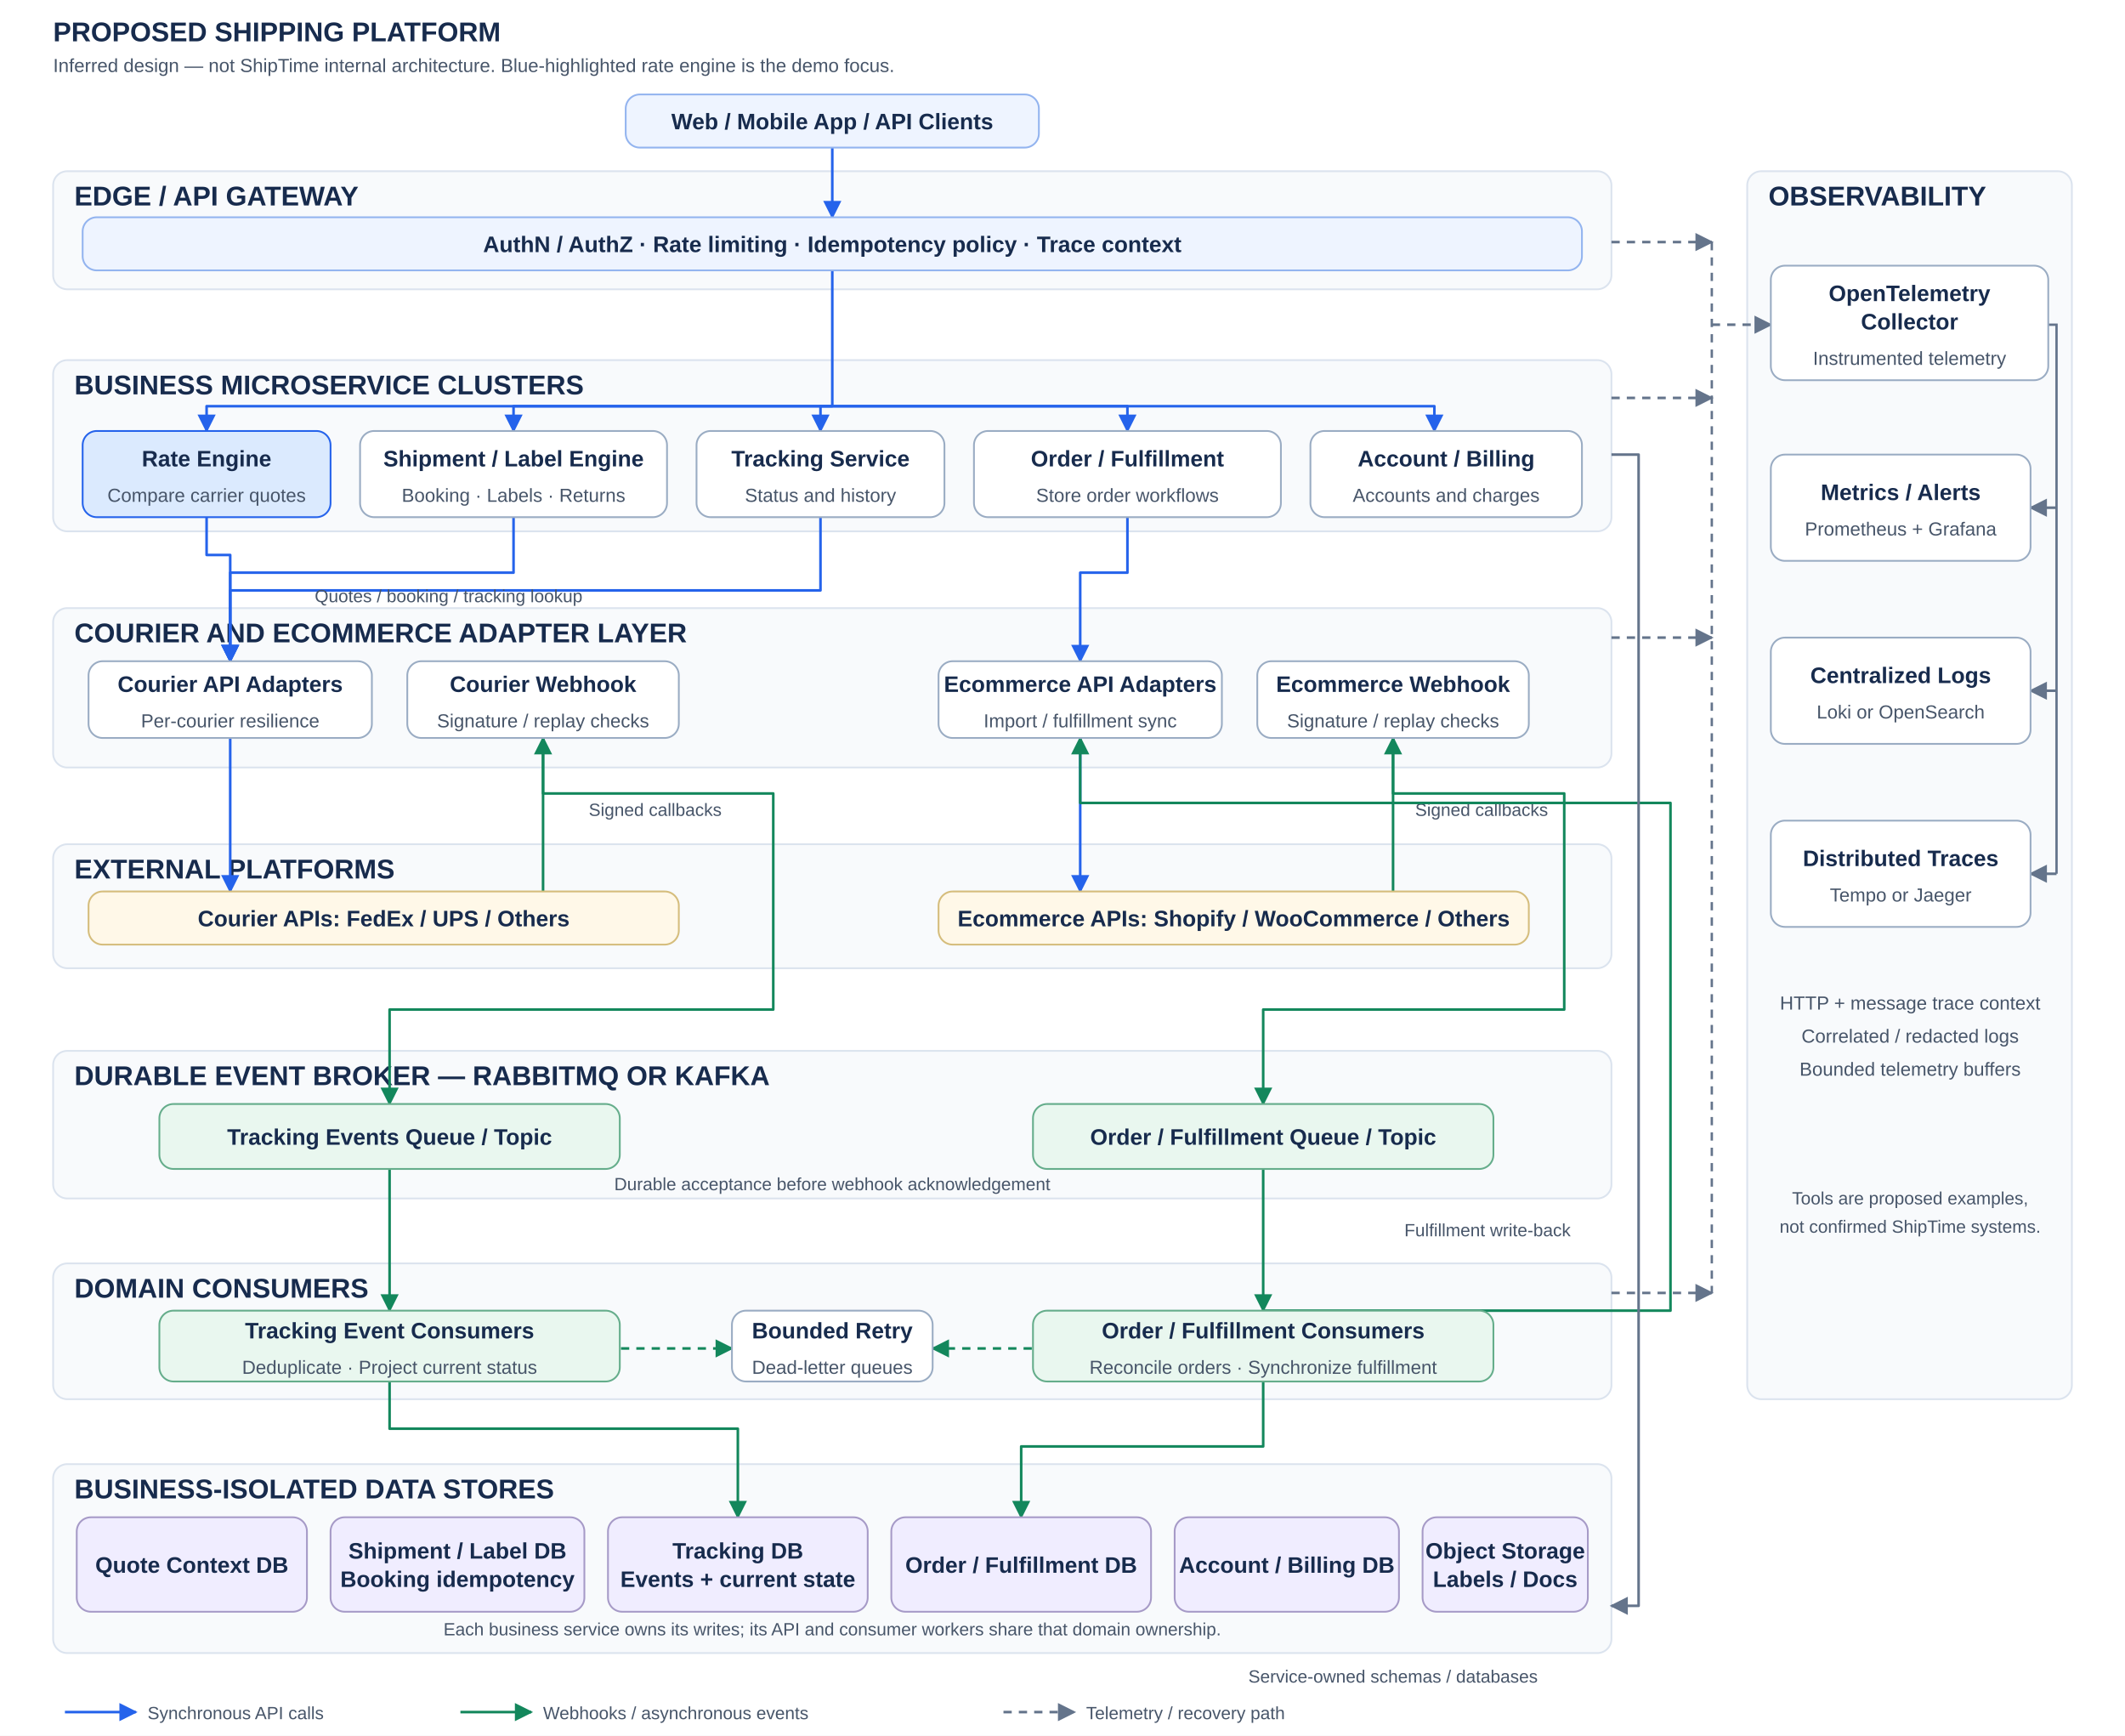
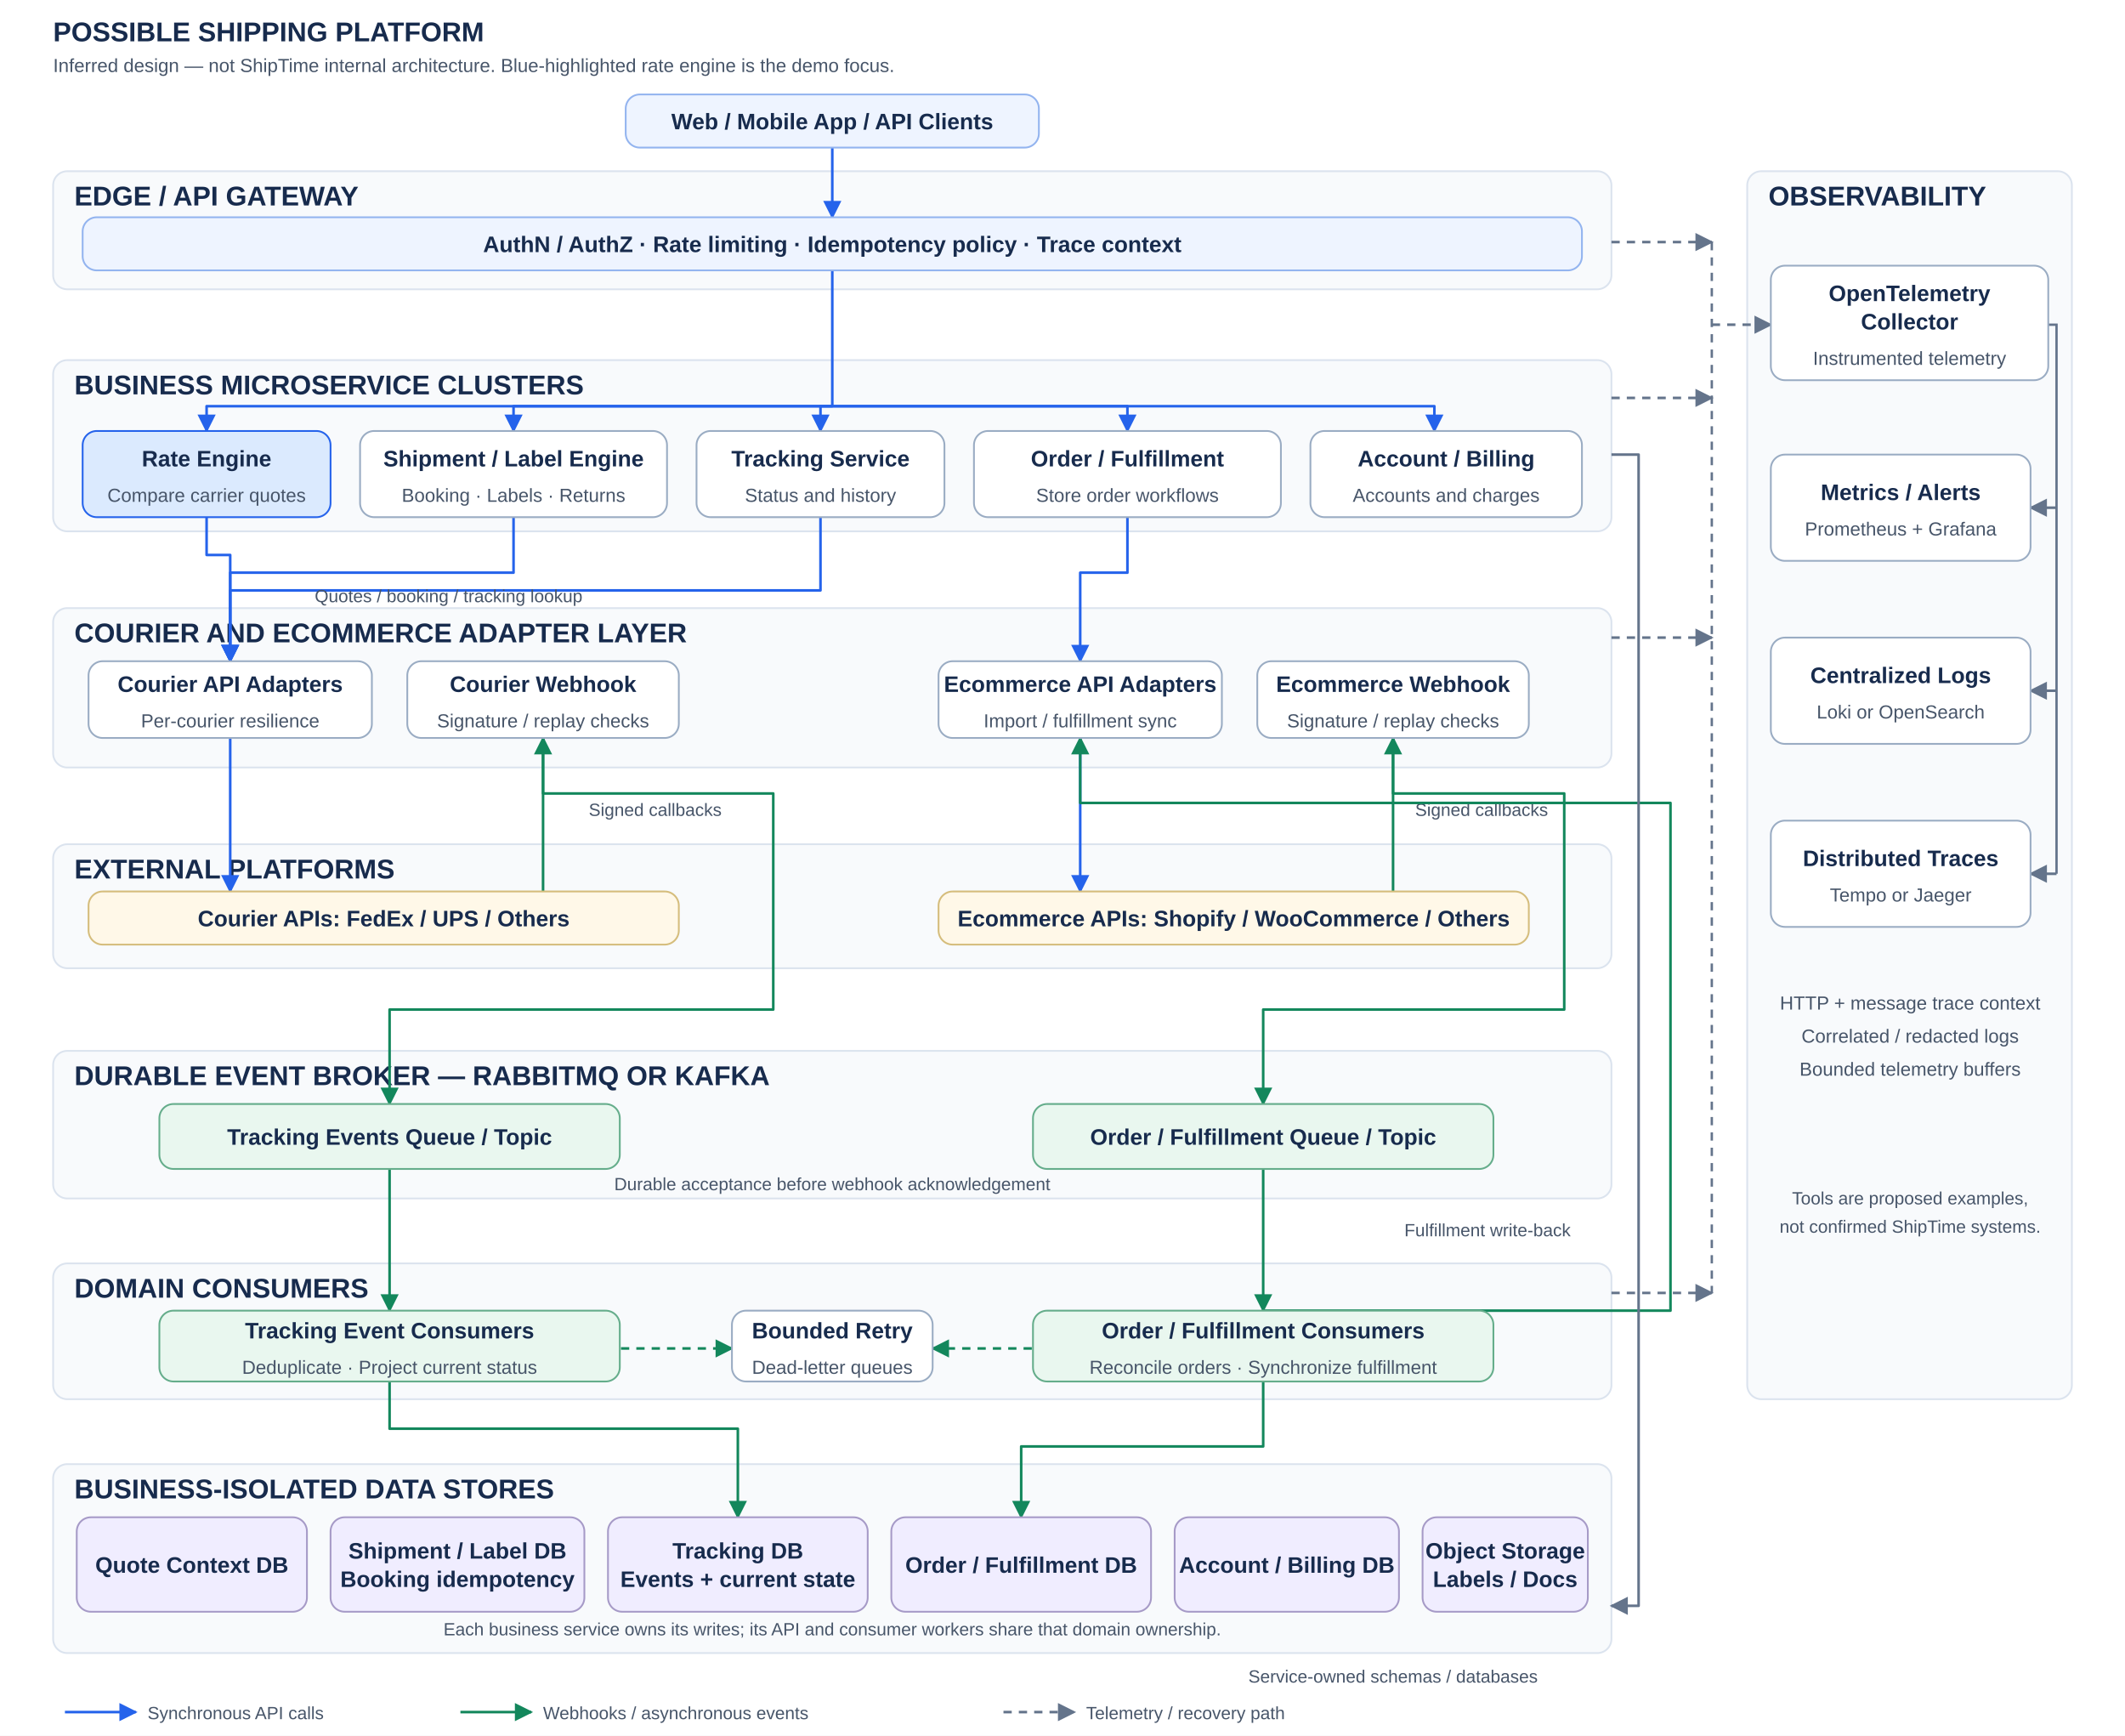
<svg xmlns="http://www.w3.org/2000/svg" width="1800" height="1470" viewBox="0 0 1800 1470" role="img" aria-labelledby="title description">
  <defs>
    <marker id="blue" viewBox="0 0 10 10" refX="9" refY="5" markerWidth="7" markerHeight="7" orient="auto-start-reverse">
      <path d="M 0 0 L 10 5 L 0 10 z" fill="#2563eb" />
    </marker>
    <marker id="green" viewBox="0 0 10 10" refX="9" refY="5" markerWidth="7" markerHeight="7" orient="auto-start-reverse">
      <path d="M 0 0 L 10 5 L 0 10 z" fill="#13875c" />
    </marker>
    <marker id="gray" viewBox="0 0 10 10" refX="9" refY="5" markerWidth="7" markerHeight="7" orient="auto-start-reverse">
      <path d="M 0 0 L 10 5 L 0 10 z" fill="#64748b" />
    </marker>
  </defs>
  <style>text{font-family:Arial,Helvetica,sans-serif;fill:#172b4d}.heading{font-size:23px;font-weight:700}.label{font-size:19px;font-weight:600}.detail{font-size:16px;fill:#475569}.small{font-size:15px;fill:#475569}</style>
  <rect width="1800" height="1470" fill="#fff" />
-   <text x="45" y="35" text-anchor="start" class="heading">PROPOSED SHIPPING PLATFORM</text>
+   <text x="45" y="35" text-anchor="start" class="heading">POSSIBLE SHIPPING PLATFORM</text>
  <text x="45" y="61" text-anchor="start" class="detail">Inferred design — not ShipTime internal architecture. Blue-highlighted rate engine is the demo focus.</text>
  <rect x="45" y="145" width="1320" height="100" rx="12" fill="#f8fafc" stroke="#dbe3ee" stroke-width="1.5" />
  <text x="63" y="174" text-anchor="start" class="heading">EDGE / API GATEWAY</text>
  <rect x="45" y="305" width="1320" height="145" rx="12" fill="#f8fafc" stroke="#dbe3ee" stroke-width="1.5" />
  <text x="63" y="334" text-anchor="start" class="heading">BUSINESS MICROSERVICE CLUSTERS</text>
  <rect x="45" y="515" width="1320" height="135" rx="12" fill="#f8fafc" stroke="#dbe3ee" stroke-width="1.5" />
  <text x="63" y="544" text-anchor="start" class="heading">COURIER AND ECOMMERCE ADAPTER LAYER</text>
  <rect x="45" y="715" width="1320" height="105" rx="12" fill="#f8fafc" stroke="#dbe3ee" stroke-width="1.5" />
  <text x="63" y="744" text-anchor="start" class="heading">EXTERNAL PLATFORMS</text>
  <rect x="45" y="890" width="1320" height="125" rx="12" fill="#f8fafc" stroke="#dbe3ee" stroke-width="1.5" />
  <text x="63" y="919" text-anchor="start" class="heading">DURABLE EVENT BROKER — RABBITMQ OR KAFKA</text>
  <rect x="45" y="1070" width="1320" height="115" rx="12" fill="#f8fafc" stroke="#dbe3ee" stroke-width="1.5" />
  <text x="63" y="1099" text-anchor="start" class="heading">DOMAIN CONSUMERS</text>
  <rect x="45" y="1240" width="1320" height="160" rx="12" fill="#f8fafc" stroke="#dbe3ee" stroke-width="1.5" />
  <text x="63" y="1269" text-anchor="start" class="heading">BUSINESS-ISOLATED DATA STORES</text>
  <rect x="1480" y="145" width="275" height="1040" rx="12" fill="#f8fafc" stroke="#dbe3ee" stroke-width="1.5" />
  <text x="1498" y="174" text-anchor="start" class="heading">OBSERVABILITY</text>
  <path d="M 705 125 L 705 184" fill="none" stroke="#2563eb" stroke-width="2.2" stroke-linejoin="round" marker-end="url(#blue)" />
  <path d="M 705 229 L 705 344 L 175 344 L 175 365" fill="none" stroke="#2563eb" stroke-width="2.2" stroke-linejoin="round" marker-end="url(#blue)" />
  <path d="M 705 344 L 435 344 L 435 365" fill="none" stroke="#2563eb" stroke-width="2.2" stroke-linejoin="round" marker-end="url(#blue)" />
  <path d="M 705 344 L 695 344 L 695 365" fill="none" stroke="#2563eb" stroke-width="2.2" stroke-linejoin="round" marker-end="url(#blue)" />
  <path d="M 705 344 L 955 344 L 955 365" fill="none" stroke="#2563eb" stroke-width="2.2" stroke-linejoin="round" marker-end="url(#blue)" />
  <path d="M 705 344 L 1215 344 L 1215 365" fill="none" stroke="#2563eb" stroke-width="2.2" stroke-linejoin="round" marker-end="url(#blue)" />
  <path d="M 175 438 L 175 470 L 195 470 L 195 560" fill="none" stroke="#2563eb" stroke-width="2.2" stroke-linejoin="round" marker-end="url(#blue)" />
  <path d="M 435 438 L 435 485 L 195 485 L 195 560" fill="none" stroke="#2563eb" stroke-width="2.2" stroke-linejoin="round" marker-end="url(#blue)" />
  <path d="M 695 438 L 695 500 L 195 500 L 195 560" fill="none" stroke="#2563eb" stroke-width="2.2" stroke-linejoin="round" marker-end="url(#blue)" />
  <text x="380" y="510" text-anchor="middle" class="small">Quotes / booking / tracking lookup</text>
  <path d="M 955 438 L 955 485 L 915 485 L 915 560" fill="none" stroke="#2563eb" stroke-width="2.2" stroke-linejoin="round" marker-end="url(#blue)" />
  <path d="M 195 625 L 195 755" fill="none" stroke="#2563eb" stroke-width="2.2" stroke-linejoin="round" marker-end="url(#blue)" />
  <path d="M 915 625 L 915 755" fill="none" stroke="#2563eb" stroke-width="2.2" stroke-linejoin="round" marker-end="url(#blue)" />
  <path d="M 460 755 L 460 625" fill="none" stroke="#13875c" stroke-width="2.2" stroke-linejoin="round" marker-end="url(#green)" />
  <text x="555" y="691" text-anchor="middle" class="small">Signed callbacks</text>
  <path d="M 1180 755 L 1180 625" fill="none" stroke="#13875c" stroke-width="2.2" stroke-linejoin="round" marker-end="url(#green)" />
  <text x="1255" y="691" text-anchor="middle" class="small">Signed callbacks</text>
  <path d="M 460 625 L 460 672 L 655 672 L 655 855 L 330 855 L 330 935" fill="none" stroke="#13875c" stroke-width="2.2" stroke-linejoin="round" marker-end="url(#green)" />
  <path d="M 1180 625 L 1180 672 L 1325 672 L 1325 855 L 1070 855 L 1070 935" fill="none" stroke="#13875c" stroke-width="2.2" stroke-linejoin="round" marker-end="url(#green)" />
  <path d="M 330 990 L 330 1110" fill="none" stroke="#13875c" stroke-width="2.2" stroke-linejoin="round" marker-end="url(#green)" />
  <path d="M 1070 990 L 1070 1110" fill="none" stroke="#13875c" stroke-width="2.2" stroke-linejoin="round" marker-end="url(#green)" />
  <path d="M 500 1142 L 620 1142" fill="none" stroke="#13875c" stroke-width="2.2" stroke-linejoin="round" marker-end="url(#green)" stroke-dasharray="7 6" />
  <path d="M 900 1142 L 790 1142" fill="none" stroke="#13875c" stroke-width="2.2" stroke-linejoin="round" marker-end="url(#green)" stroke-dasharray="7 6" />
  <path d="M 1070 1110 L 1415 1110 L 1415 680 L 915 680 L 915 625" fill="none" stroke="#13875c" stroke-width="2.2" stroke-linejoin="round" marker-end="url(#green)" />
  <text x="1260" y="1047" text-anchor="middle" class="small">Fulfillment write-back</text>
  <path d="M 330 1170 L 330 1210 L 625 1210 L 625 1285" fill="none" stroke="#13875c" stroke-width="2.2" stroke-linejoin="round" marker-end="url(#green)" />
  <path d="M 1070 1170 L 1070 1225 L 865 1225 L 865 1285" fill="none" stroke="#13875c" stroke-width="2.2" stroke-linejoin="round" marker-end="url(#green)" />
  <path d="M 1365 385 L 1388 385 L 1388 1360 L 1365 1360" fill="none" stroke="#64748b" stroke-width="2.2" stroke-linejoin="round" marker-end="url(#gray)" />
  <text x="1180" y="1425" text-anchor="middle" class="small">Service-owned schemas / databases</text>
  <path d="M 1365 205 L 1450 205" fill="none" stroke="#64748b" stroke-width="2.2" stroke-linejoin="round" marker-end="url(#gray)" stroke-dasharray="7 6" />
  <path d="M 1365 337 L 1450 337" fill="none" stroke="#64748b" stroke-width="2.2" stroke-linejoin="round" marker-end="url(#gray)" stroke-dasharray="7 6" />
  <path d="M 1365 540 L 1450 540" fill="none" stroke="#64748b" stroke-width="2.2" stroke-linejoin="round" marker-end="url(#gray)" stroke-dasharray="7 6" />
  <path d="M 1365 1095 L 1450 1095" fill="none" stroke="#64748b" stroke-width="2.2" stroke-linejoin="round" marker-end="url(#gray)" stroke-dasharray="7 6" />
  <path d="M1450 205 L1450 1095" fill="none" stroke="#64748b" stroke-width="2" stroke-dasharray="7 6" />
  <path d="M 1450 275 L 1500 275" fill="none" stroke="#64748b" stroke-width="2.2" stroke-linejoin="round" marker-end="url(#gray)" stroke-dasharray="7 6" />
  <path d="M1735 275 L1742 275 L1742 740" fill="none" stroke="#64748b" stroke-width="2" />
  <path d="M 1742 430 L 1720 430" fill="none" stroke="#64748b" stroke-width="2.2" stroke-linejoin="round" marker-end="url(#gray)" />
  <path d="M 1742 585 L 1720 585" fill="none" stroke="#64748b" stroke-width="2.2" stroke-linejoin="round" marker-end="url(#gray)" />
  <path d="M 1742 740 L 1720 740" fill="none" stroke="#64748b" stroke-width="2.2" stroke-linejoin="round" marker-end="url(#gray)" />
  <rect x="530" y="80" width="350" height="45" rx="12" fill="#eef4ff" stroke="#93b4ef" stroke-width="1.5" />
  <text x="705.0" y="109.5" text-anchor="middle" class="label">Web / Mobile App / API Clients</text>
  <rect x="70" y="184" width="1270" height="45" rx="12" fill="#eef4ff" stroke="#93b4ef" stroke-width="1.5" />
  <text x="705.0" y="213.5" text-anchor="middle" class="label">AuthN / AuthZ  ·  Rate limiting  ·  Idempotency policy  ·  Trace context</text>
  <rect x="70" y="365" width="210" height="73" rx="12" fill="#dbeafe" stroke="#2563eb" stroke-width="1.5" />
  <text x="175.0" y="395.0" text-anchor="middle" class="label">Rate Engine</text>
  <text x="175.0" y="425.0" text-anchor="middle" class="detail">Compare carrier quotes</text>
  <rect x="305" y="365" width="260" height="73" rx="12" fill="#ffffff" stroke="#9aacc3" stroke-width="1.5" />
  <text x="435.0" y="395.0" text-anchor="middle" class="label">Shipment / Label Engine</text>
  <text x="435.0" y="425.0" text-anchor="middle" class="detail">Booking · Labels · Returns</text>
  <rect x="590" y="365" width="210" height="73" rx="12" fill="#ffffff" stroke="#9aacc3" stroke-width="1.5" />
  <text x="695.0" y="395.0" text-anchor="middle" class="label">Tracking Service</text>
  <text x="695.0" y="425.0" text-anchor="middle" class="detail">Status and history</text>
  <rect x="825" y="365" width="260" height="73" rx="12" fill="#ffffff" stroke="#9aacc3" stroke-width="1.5" />
  <text x="955.0" y="395.0" text-anchor="middle" class="label">Order / Fulfillment</text>
  <text x="955.0" y="425.0" text-anchor="middle" class="detail">Store order workflows</text>
  <rect x="1110" y="365" width="230" height="73" rx="12" fill="#ffffff" stroke="#9aacc3" stroke-width="1.5" />
  <text x="1225.0" y="395.0" text-anchor="middle" class="label">Account / Billing</text>
  <text x="1225.0" y="425.0" text-anchor="middle" class="detail">Accounts and charges</text>
  <rect x="75" y="560" width="240" height="65" rx="12" fill="#ffffff" stroke="#9aacc3" stroke-width="1.5" />
  <text x="195.0" y="586.0" text-anchor="middle" class="label">Courier API Adapters</text>
  <text x="195.0" y="616.0" text-anchor="middle" class="detail">Per-courier resilience</text>
  <rect x="345" y="560" width="230" height="65" rx="12" fill="#ffffff" stroke="#9aacc3" stroke-width="1.5" />
  <text x="460.0" y="586.0" text-anchor="middle" class="label">Courier Webhook</text>
  <text x="460.0" y="616.0" text-anchor="middle" class="detail">Signature / replay checks</text>
  <rect x="795" y="560" width="240" height="65" rx="12" fill="#ffffff" stroke="#9aacc3" stroke-width="1.5" />
  <text x="915.0" y="586.0" text-anchor="middle" class="label">Ecommerce API Adapters</text>
  <text x="915.0" y="616.0" text-anchor="middle" class="detail">Import / fulfillment sync</text>
  <rect x="1065" y="560" width="230" height="65" rx="12" fill="#ffffff" stroke="#9aacc3" stroke-width="1.5" />
  <text x="1180.0" y="586.0" text-anchor="middle" class="label">Ecommerce Webhook</text>
  <text x="1180.0" y="616.0" text-anchor="middle" class="detail">Signature / replay checks</text>
  <rect x="75" y="755" width="500" height="45" rx="12" fill="#fff8e8" stroke="#d5bd7c" stroke-width="1.5" />
  <text x="325.0" y="784.5" text-anchor="middle" class="label">Courier APIs: FedEx / UPS / Others</text>
  <rect x="795" y="755" width="500" height="45" rx="12" fill="#fff8e8" stroke="#d5bd7c" stroke-width="1.5" />
  <text x="1045.0" y="784.5" text-anchor="middle" class="label">Ecommerce APIs: Shopify / WooCommerce / Others</text>
  <rect x="135" y="935" width="390" height="55" rx="12" fill="#e9f7ef" stroke="#65ad8b" stroke-width="1.5" />
  <text x="330.0" y="969.5" text-anchor="middle" class="label">Tracking Events Queue / Topic</text>
  <rect x="875" y="935" width="390" height="55" rx="12" fill="#e9f7ef" stroke="#65ad8b" stroke-width="1.5" />
  <text x="1070.0" y="969.5" text-anchor="middle" class="label">Order / Fulfillment Queue / Topic</text>
  <text x="705" y="1008" text-anchor="middle" class="small">Durable acceptance before webhook acknowledgement</text>
  <rect x="135" y="1110" width="390" height="60" rx="12" fill="#e9f7ef" stroke="#65ad8b" stroke-width="1.5" />
  <text x="330.0" y="1133.5" text-anchor="middle" class="label">Tracking Event Consumers</text>
  <text x="330.0" y="1163.5" text-anchor="middle" class="detail">Deduplicate · Project current status</text>
  <rect x="875" y="1110" width="390" height="60" rx="12" fill="#e9f7ef" stroke="#65ad8b" stroke-width="1.5" />
  <text x="1070.0" y="1133.5" text-anchor="middle" class="label">Order / Fulfillment Consumers</text>
  <text x="1070.0" y="1163.5" text-anchor="middle" class="detail">Reconcile orders · Synchronize fulfillment</text>
  <rect x="620" y="1110" width="170" height="60" rx="12" fill="#ffffff" stroke="#9aacc3" stroke-width="1.5" />
  <text x="705.0" y="1133.5" text-anchor="middle" class="label">Bounded Retry</text>
  <text x="705.0" y="1163.5" text-anchor="middle" class="detail">Dead-letter queues</text>
  <rect x="65" y="1285" width="195" height="80" rx="12" fill="#f0edff" stroke="#a69ac7" stroke-width="1.5" />
  <text x="162.5" y="1332.0" text-anchor="middle" class="label">Quote Context DB</text>
  <rect x="280" y="1285" width="215" height="80" rx="12" fill="#f0edff" stroke="#a69ac7" stroke-width="1.5" />
  <text x="387.5" y="1320.0" text-anchor="middle" class="label">Shipment / Label DB</text>
  <text x="387.5" y="1344.0" text-anchor="middle" class="label">Booking idempotency</text>
  <rect x="515" y="1285" width="220" height="80" rx="12" fill="#f0edff" stroke="#a69ac7" stroke-width="1.5" />
  <text x="625.0" y="1320.0" text-anchor="middle" class="label">Tracking DB</text>
  <text x="625.0" y="1344.0" text-anchor="middle" class="label">Events + current state</text>
  <rect x="755" y="1285" width="220" height="80" rx="12" fill="#f0edff" stroke="#a69ac7" stroke-width="1.5" />
  <text x="865.0" y="1332.0" text-anchor="middle" class="label">Order / Fulfillment DB</text>
  <rect x="995" y="1285" width="190" height="80" rx="12" fill="#f0edff" stroke="#a69ac7" stroke-width="1.5" />
  <text x="1090.0" y="1332.0" text-anchor="middle" class="label">Account / Billing DB</text>
  <rect x="1205" y="1285" width="140" height="80" rx="12" fill="#f0edff" stroke="#a69ac7" stroke-width="1.5" />
  <text x="1275.0" y="1320.0" text-anchor="middle" class="label">Object Storage</text>
  <text x="1275.0" y="1344.0" text-anchor="middle" class="label">Labels / Docs</text>
  <text x="705" y="1385" text-anchor="middle" class="small">Each business service owns its writes; its API and consumer workers share that domain ownership.</text>
  <rect x="1500" y="225" width="235" height="97" rx="12" fill="#ffffff" stroke="#9aacc3" stroke-width="1.5" />
  <text x="1617.5" y="255.0" text-anchor="middle" class="label">OpenTelemetry</text>
  <text x="1617.5" y="279.0" text-anchor="middle" class="label">Collector</text>
  <text x="1617.5" y="309.0" text-anchor="middle" class="detail">Instrumented telemetry</text>
  <rect x="1500" y="385" width="220" height="90" rx="12" fill="#ffffff" stroke="#9aacc3" stroke-width="1.5" />
  <text x="1610.0" y="423.5" text-anchor="middle" class="label">Metrics / Alerts</text>
  <text x="1610.0" y="453.5" text-anchor="middle" class="detail">Prometheus + Grafana</text>
  <rect x="1500" y="540" width="220" height="90" rx="12" fill="#ffffff" stroke="#9aacc3" stroke-width="1.5" />
  <text x="1610.0" y="578.5" text-anchor="middle" class="label">Centralized Logs</text>
  <text x="1610.0" y="608.5" text-anchor="middle" class="detail">Loki or OpenSearch</text>
  <rect x="1500" y="695" width="220" height="90" rx="12" fill="#ffffff" stroke="#9aacc3" stroke-width="1.5" />
  <text x="1610.0" y="733.5" text-anchor="middle" class="label">Distributed Traces</text>
  <text x="1610.0" y="763.5" text-anchor="middle" class="detail">Tempo or Jaeger</text>
  <text x="1618" y="855" text-anchor="middle" class="detail">HTTP + message trace context</text>
  <text x="1618" y="883" text-anchor="middle" class="detail">Correlated / redacted logs</text>
  <text x="1618" y="911" text-anchor="middle" class="detail">Bounded telemetry buffers</text>
  <text x="1618" y="1020" text-anchor="middle" class="small">Tools are proposed examples,</text>
  <text x="1618" y="1044" text-anchor="middle" class="small">not confirmed ShipTime systems.</text>
  <path d="M 55 1450 L 115 1450" fill="none" stroke="#2563eb" stroke-width="2.2" stroke-linejoin="round" marker-end="url(#blue)" />
  <text x="125" y="1456" text-anchor="start" class="small">Synchronous API calls</text>
  <path d="M 390 1450 L 450 1450" fill="none" stroke="#13875c" stroke-width="2.2" stroke-linejoin="round" marker-end="url(#green)" />
  <text x="460" y="1456" text-anchor="start" class="small">Webhooks / asynchronous events</text>
  <path d="M 850 1450 L 910 1450" fill="none" stroke="#64748b" stroke-width="2.2" stroke-linejoin="round" marker-end="url(#gray)" stroke-dasharray="7 6" />
  <text x="920" y="1456" text-anchor="start" class="small">Telemetry / recovery path</text>
</svg>
